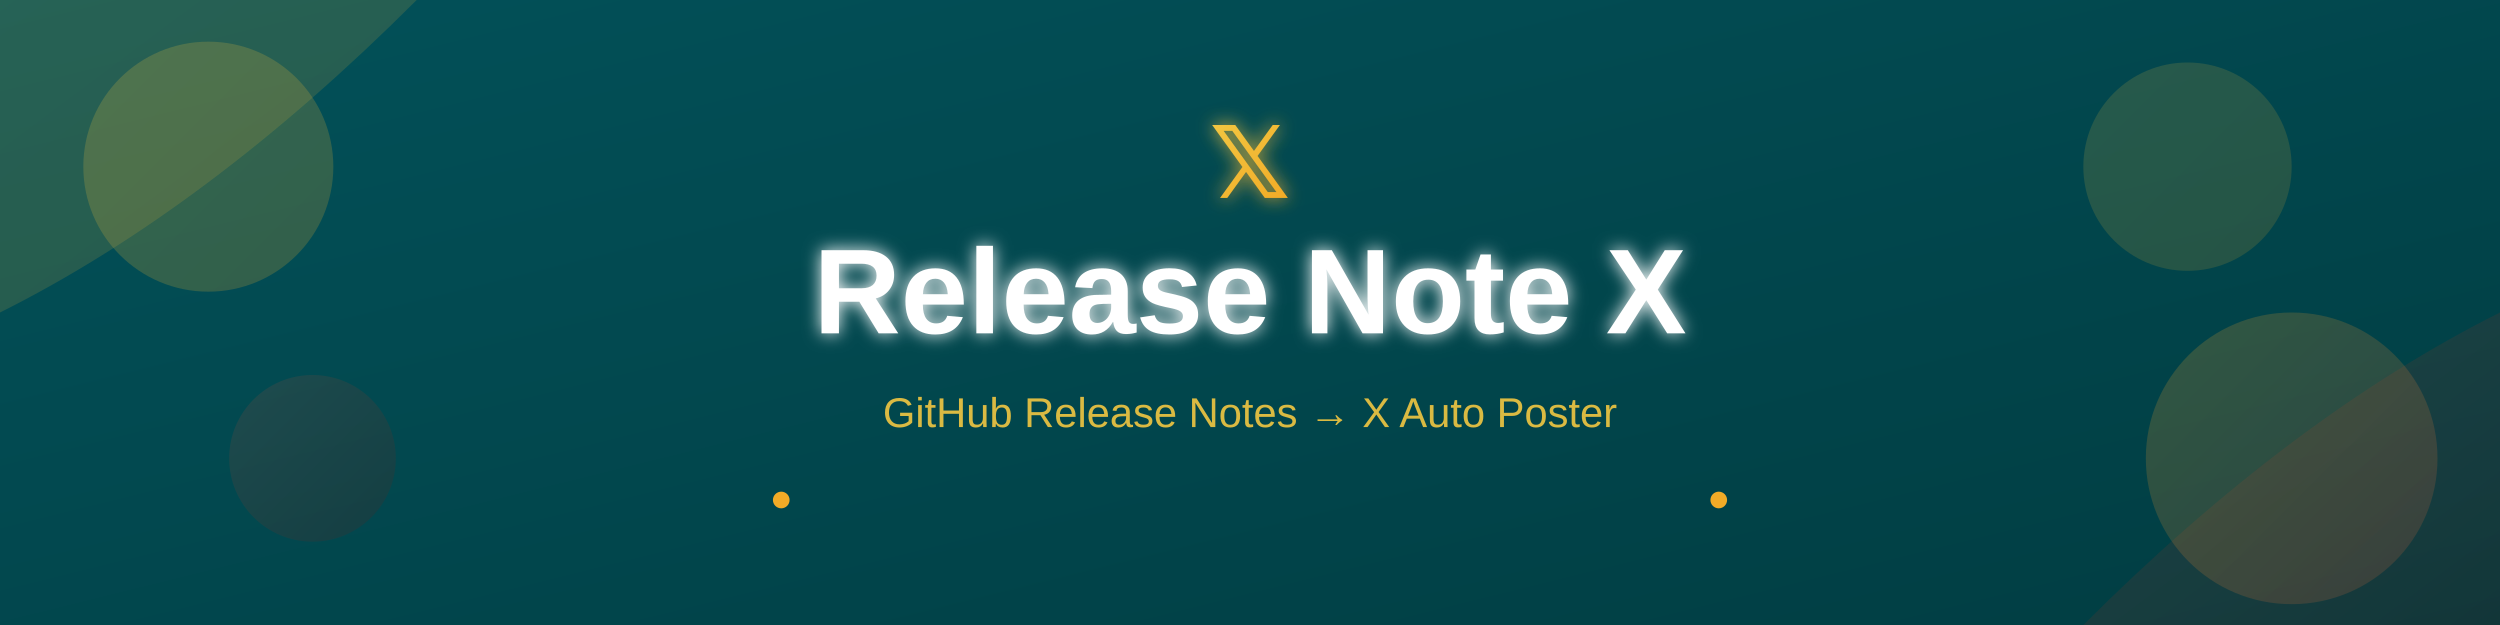
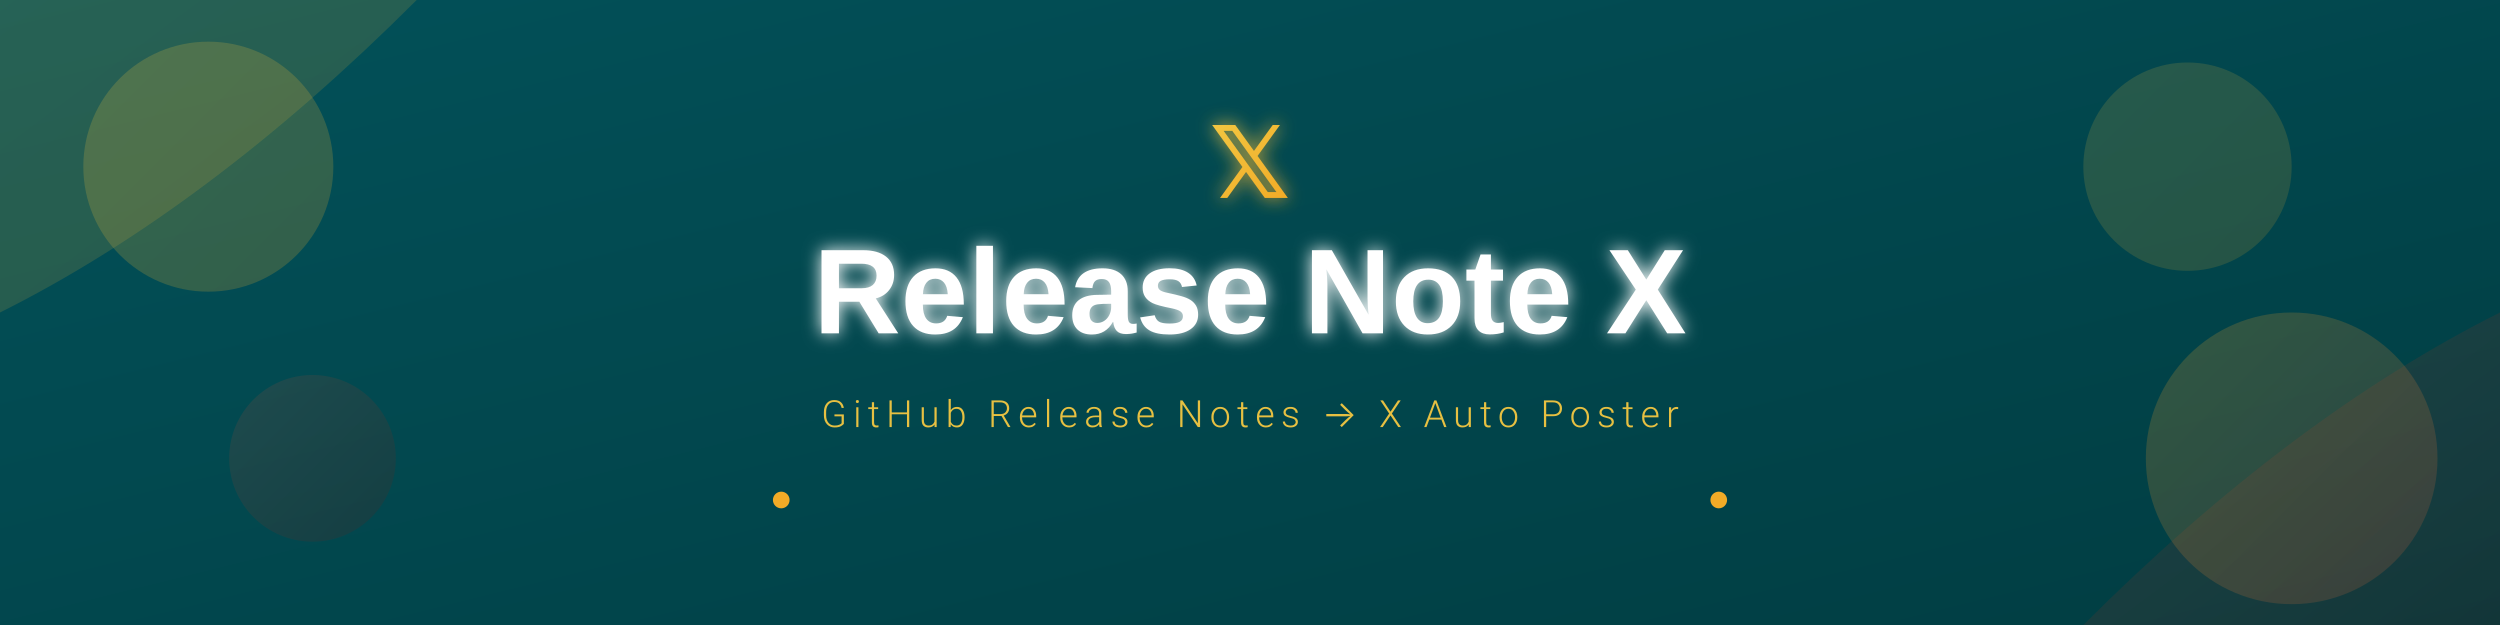
<svg xmlns="http://www.w3.org/2000/svg" viewBox="0 0 1200 300" preserveAspectRatio="xMidYMid meet">
  <defs>
    <linearGradient id="bgGradient" x1="0%" y1="0%" x2="100%" y2="100%">
      <stop offset="0%" style="stop-color:#025159;stop-opacity:1" />
      <stop offset="100%" style="stop-color:#013d42;stop-opacity:1" />
    </linearGradient>
    <linearGradient id="accent1" x1="0%" y1="0%" x2="100%" y2="100%">
      <stop offset="0%" style="stop-color:#F2C641;stop-opacity:1" />
      <stop offset="100%" style="stop-color:#F2AB27;stop-opacity:1" />
    </linearGradient>
    <linearGradient id="accent2" x1="0%" y1="0%" x2="100%" y2="100%">
      <stop offset="0%" style="stop-color:#F2AB27;stop-opacity:1" />
      <stop offset="100%" style="stop-color:#BF573F;stop-opacity:1" />
    </linearGradient>
    <linearGradient id="accent3" x1="0%" y1="0%" x2="100%" y2="100%">
      <stop offset="0%" style="stop-color:#BF573F;stop-opacity:1" />
      <stop offset="100%" style="stop-color:#730C02;stop-opacity:1" />
    </linearGradient>
    <filter id="glow" x="-50%" y="-50%" width="200%" height="200%">
      <feGaussianBlur stdDeviation="4" result="coloredBlur" />
      <feMerge>
        <feMergeNode in="coloredBlur" />
        <feMergeNode in="SourceGraphic" />
      </feMerge>
    </filter>
    <filter id="shadow" x="-20%" y="-20%" width="140%" height="140%">
      <feDropShadow dx="2" dy="4" stdDeviation="3" flood-color="#000" flood-opacity="0.3" />
    </filter>
  </defs>
  <rect width="1200" height="300" fill="url(#bgGradient)" />
  <path d="M0,0 L200,0 Q100,100 0,150 Z" fill="url(#accent1)" opacity="0.15" />
  <path d="M1200,300 L1000,300 Q1100,200 1200,150 Z" fill="url(#accent3)" opacity="0.15" />
  <circle cx="100" cy="80" r="60" fill="url(#accent1)" opacity="0.2" />
  <circle cx="1100" cy="220" r="70" fill="url(#accent2)" opacity="0.2" />
  <circle cx="150" cy="220" r="40" fill="url(#accent3)" opacity="0.15" />
  <circle cx="1050" cy="80" r="50" fill="url(#accent1)" opacity="0.15" />
  <text x="600" y="95" font-family="Arial, sans-serif" font-size="48" font-weight="bold" fill="url(#accent1)" text-anchor="middle" filter="url(#glow)">𝕏</text>
  <text x="600" y="160" font-family="Arial, sans-serif" font-size="58" font-weight="bold" fill="white" text-anchor="middle" filter="url(#glow)">Release Note X</text>
-   <text x="600" y="205" font-family="Arial, sans-serif" font-size="20" fill="#F2C641" text-anchor="middle" opacity="0.9">GitHub Release Notes → X Auto Poster</text>
+   <text x="600" y="205" font-family="'SF Pro Display', -apple-system, BlinkMacSystemFont, 'Segoe UI', Roboto, sans-serif" font-size="18" font-weight="300" letter-spacing="3" fill="#F2C641" text-anchor="middle" opacity="0.95" style="text-transform: uppercase;">GitHub Release Notes → X Auto Poster</text>
  <defs>
    <linearGradient id="lineGradient" x1="0%" y1="0%" x2="100%" y2="0%">
      <stop offset="0%" style="stop-color:#F2C641;stop-opacity:0" />
      <stop offset="50%" style="stop-color:#F2C641;stop-opacity:1" />
      <stop offset="100%" style="stop-color:#F2C641;stop-opacity:0" />
    </linearGradient>
  </defs>
  <line x1="380" y1="240" x2="820" y2="240" stroke="url(#lineGradient)" stroke-width="3" />
  <circle cx="375" cy="240" r="4" fill="#F2AB27" />
  <circle cx="825" cy="240" r="4" fill="#F2AB27" />
</svg>
